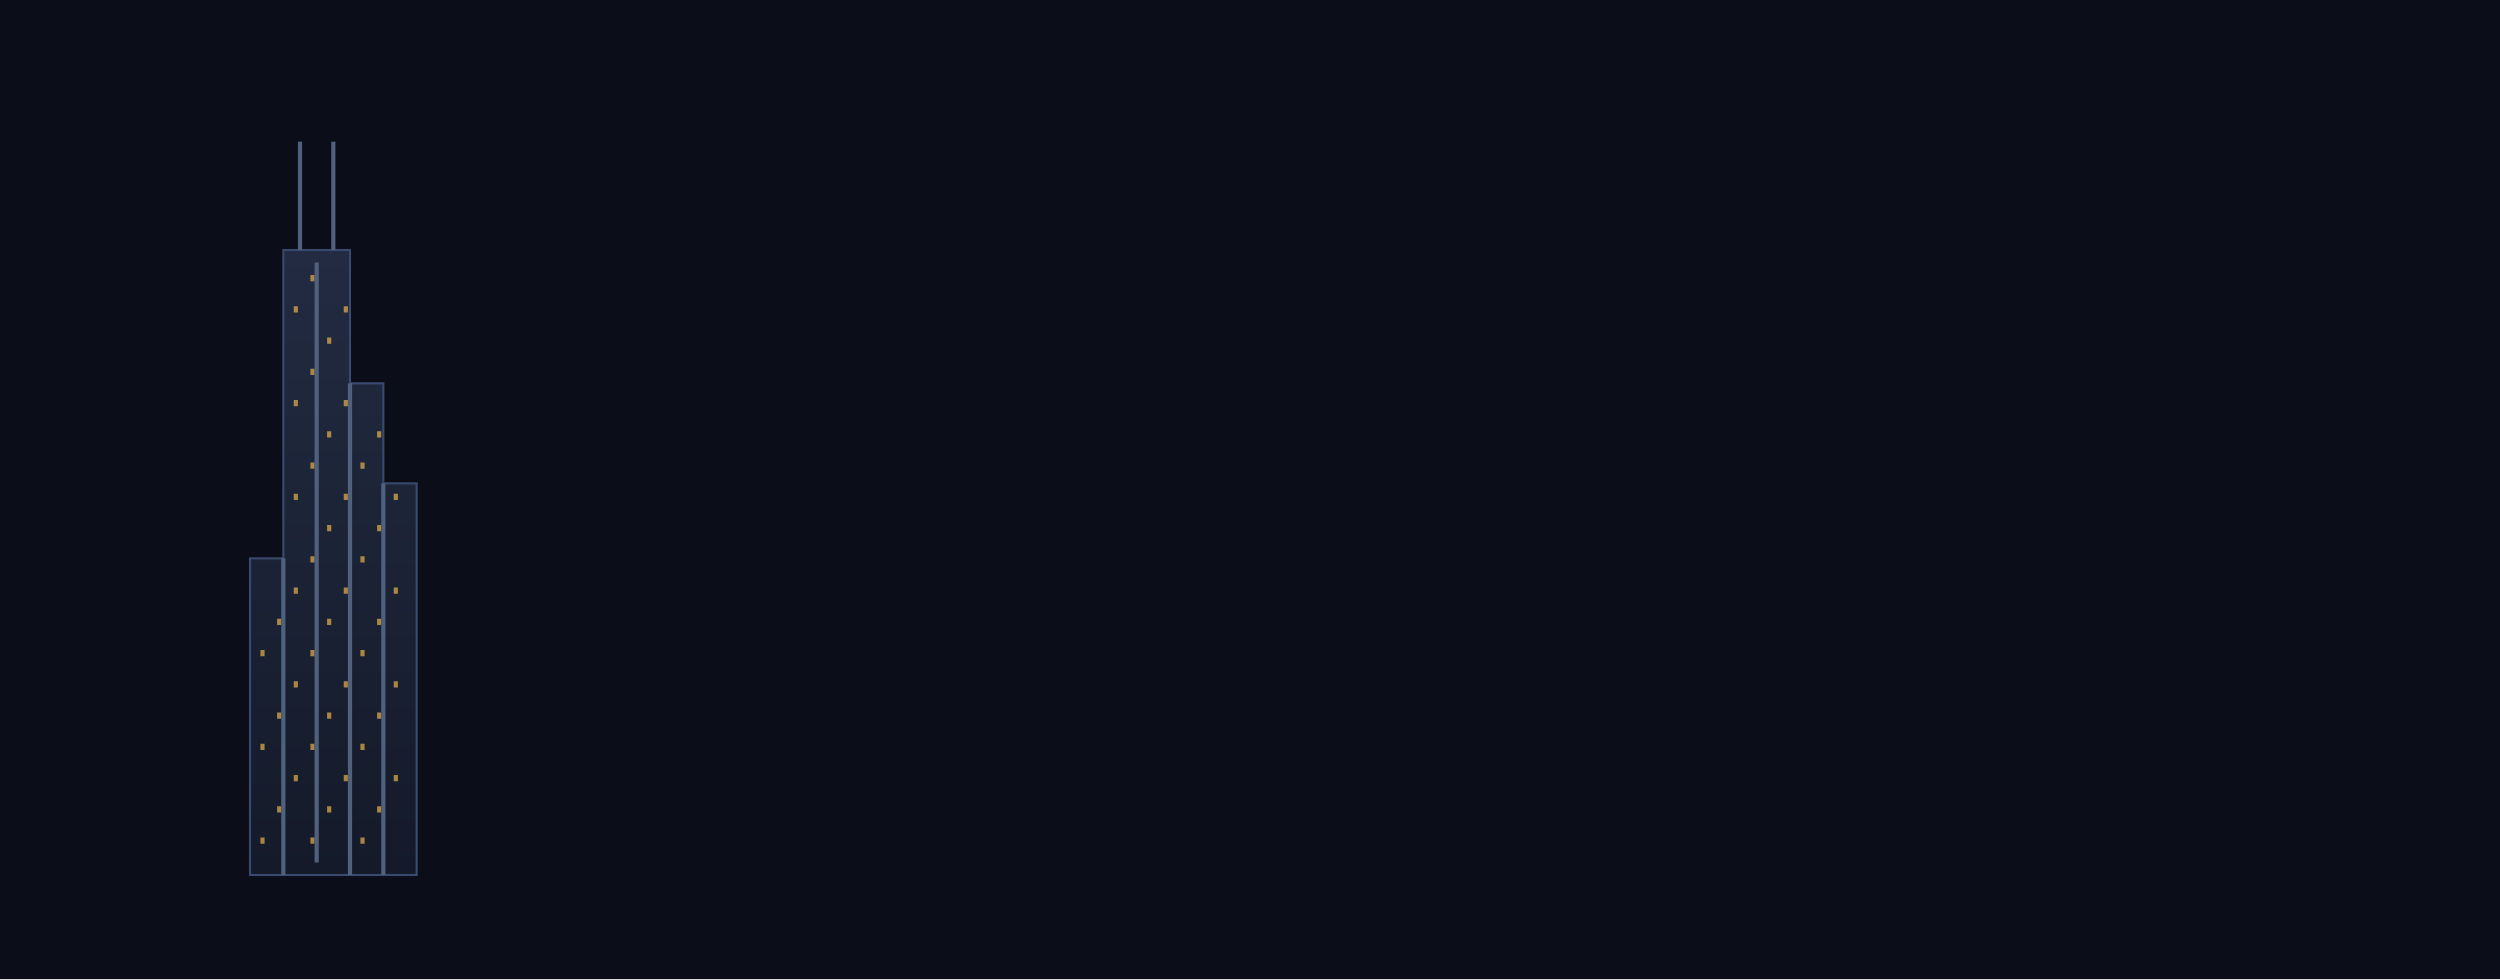
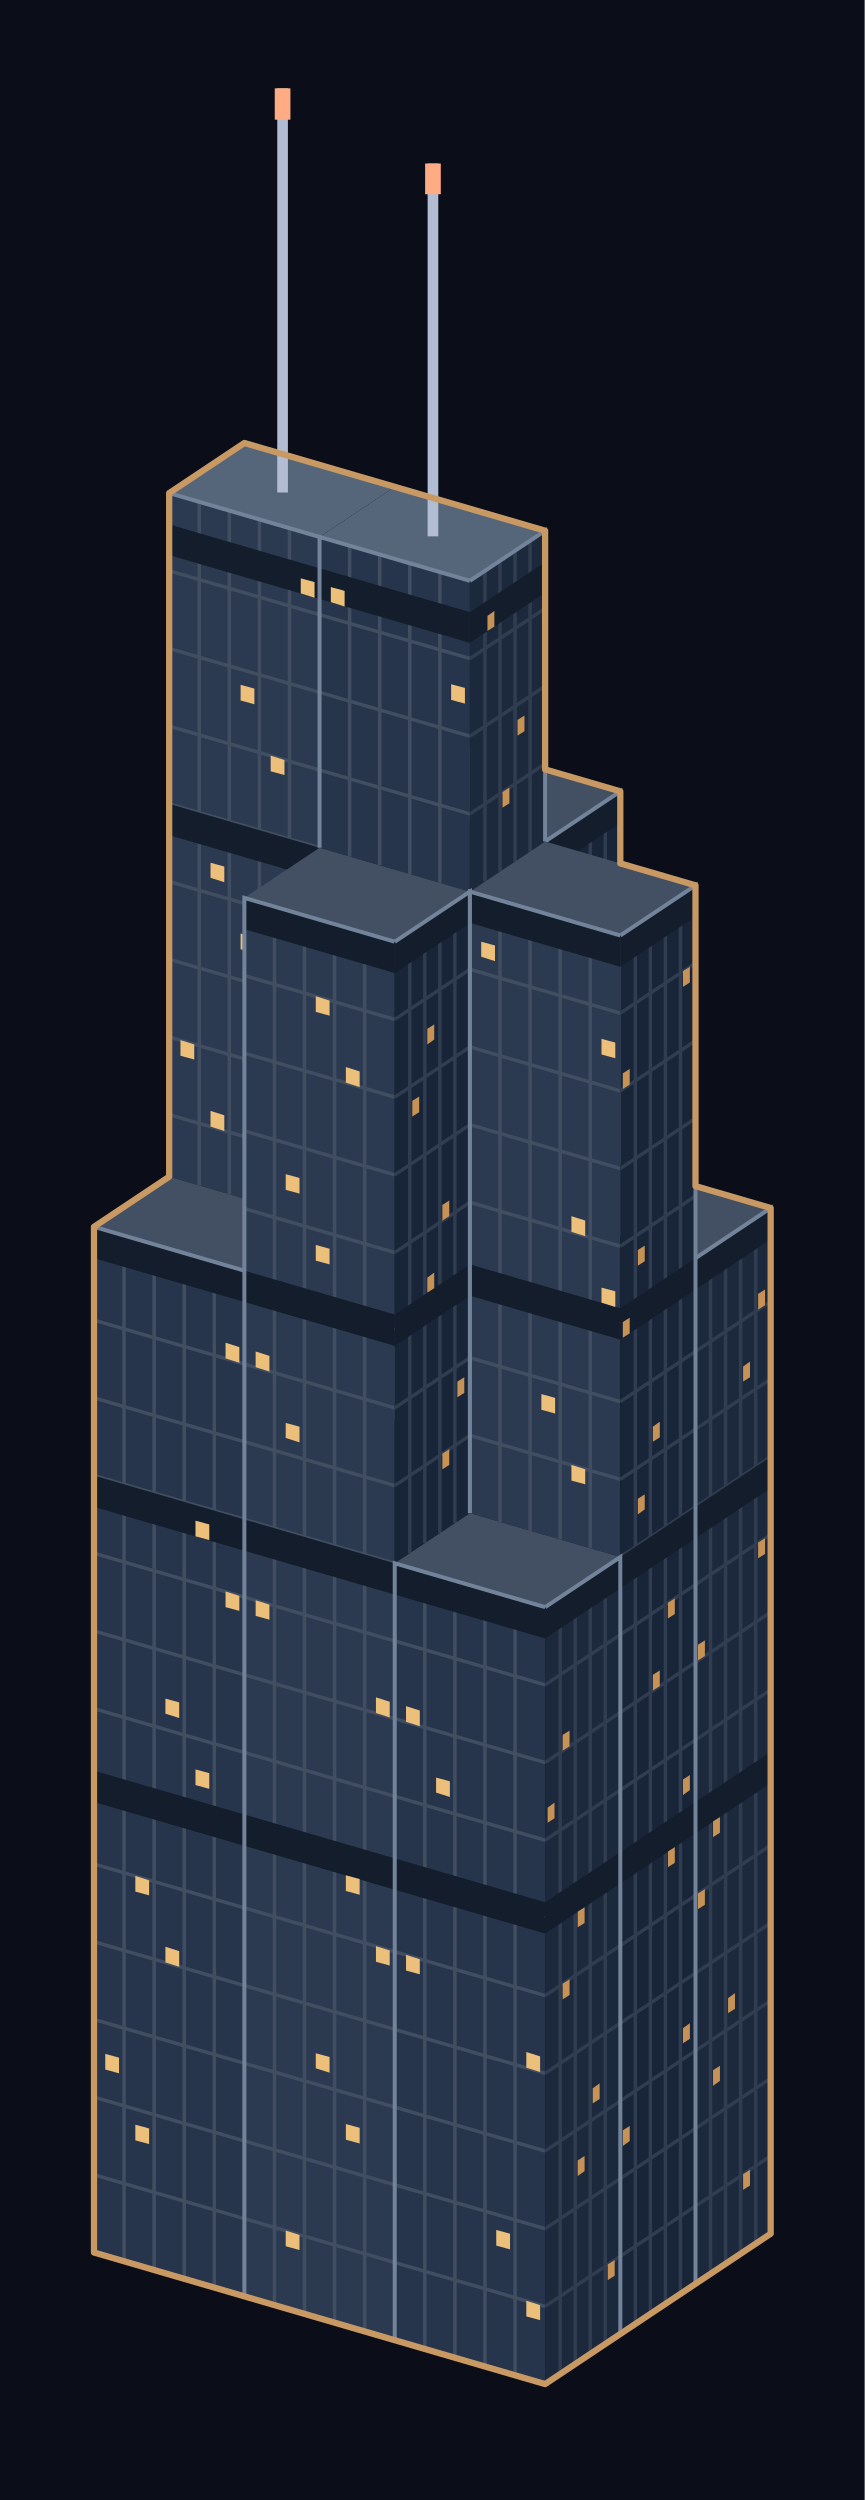
- <svg xmlns="http://www.w3.org/2000/svg" viewBox="0 0 1200 470" width="1200" height="470">
-   <defs>
-     <linearGradient id="towerGlass" x1="0" y1="0" x2="0" y2="1">
-       <stop offset="0" stop-color="#222b42" />
-       <stop offset="1" stop-color="#141a29" />
-     </linearGradient>
-     <clipPath id="landmark-windows">
-       <path d="M120 420 L120 268 L136 268 L136 120 L168 120 L168 184 L184 184 L184 232 L200 232 L200 420 Z" />
-     </clipPath>
-   </defs>
-   <rect width="1200" height="470" fill="#0b0e18" />
-   <g>
-     <path d="M120 420 L120 268 L136 268 L136 120 L168 120 L168 184 L184 184 L184 232 L200 232 L200 420 Z" fill="url(#towerGlass)" stroke="#3a4a6e" stroke-width="1" />
-     <g clip-path="url(#landmark-windows)" fill="#e8b04b" opacity=".7">
-       <rect x="149" y="132" width="2" height="3" />
-       <rect x="141" y="147" width="2" height="3" />
-       <rect x="165" y="147" width="2" height="3" />
-       <rect x="157" y="162" width="2" height="3" />
-       <rect x="149" y="177" width="2" height="3" />
-       <rect x="141" y="192" width="2" height="3" />
-       <rect x="165" y="192" width="2" height="3" />
-       <rect x="157" y="207" width="2" height="3" />
-       <rect x="181" y="207" width="2" height="3" />
-       <rect x="149" y="222" width="2" height="3" />
-       <rect x="173" y="222" width="2" height="3" />
-       <rect x="141" y="237" width="2" height="3" />
-       <rect x="165" y="237" width="2" height="3" />
-       <rect x="189" y="237" width="2" height="3" />
-       <rect x="157" y="252" width="2" height="3" />
-       <rect x="181" y="252" width="2" height="3" />
-       <rect x="149" y="267" width="2" height="3" />
-       <rect x="173" y="267" width="2" height="3" />
-       <rect x="141" y="282" width="2" height="3" />
-       <rect x="165" y="282" width="2" height="3" />
-       <rect x="189" y="282" width="2" height="3" />
-       <rect x="133" y="297" width="2" height="3" />
-       <rect x="157" y="297" width="2" height="3" />
-       <rect x="181" y="297" width="2" height="3" />
-       <rect x="125" y="312" width="2" height="3" />
-       <rect x="149" y="312" width="2" height="3" />
-       <rect x="173" y="312" width="2" height="3" />
-       <rect x="141" y="327" width="2" height="3" />
-       <rect x="165" y="327" width="2" height="3" />
-       <rect x="189" y="327" width="2" height="3" />
-       <rect x="133" y="342" width="2" height="3" />
-       <rect x="157" y="342" width="2" height="3" />
-       <rect x="181" y="342" width="2" height="3" />
-       <rect x="125" y="357" width="2" height="3" />
-       <rect x="149" y="357" width="2" height="3" />
-       <rect x="173" y="357" width="2" height="3" />
-       <rect x="141" y="372" width="2" height="3" />
-       <rect x="165" y="372" width="2" height="3" />
-       <rect x="189" y="372" width="2" height="3" />
-       <rect x="133" y="387" width="2" height="3" />
-       <rect x="157" y="387" width="2" height="3" />
-       <rect x="181" y="387" width="2" height="3" />
-       <rect x="125" y="402" width="2" height="3" />
-       <rect x="149" y="402" width="2" height="3" />
-       <rect x="173" y="402" width="2" height="3" />
-     </g>
-     <path d="M144 120 L144 68 M160 120 L160 68 M136 268 L136 420 M152 126 L152 414 M168 184 L168 420 M184 232 L184 420" stroke="#50617e" stroke-width="2" fill="none" />
-   </g>
+ <svg xmlns="http://www.w3.org/2000/svg" viewBox="92 39 138 399" width="276" height="798">
+   <rect x="92" y="39" width="138" height="399" fill="#0b0e18" />
+   <path d="M143 250.5L167 257.5L155 265.5L131 258.5Z" fill="#434f62" />
+   <path d="M131 109.7L155 116.7L143 124.7L119 117.7Z" fill="#56667a" />
+   <path d="M119 117.7L143 124.7L143 233.8L119 226.8Z" fill="#2b3a50" />
+   <path d="M123.8 228.2L123.8 119.1M128.6 229.6L128.6 120.5M133.4 231L133.4 121.9M138.2 232.4L138.2 123.3M119 216.9L143 223.9M119 204.5L143 211.5M119 192.1L143 199.1M119 179.7L143 186.7M119 167.3L143 174.3M119 154.9L143 161.9M119 142.5L143 149.5M119 130.1L143 137.1" fill="none" stroke="#414e62" stroke-width="0.55" />
+   <path d="M119 167.3L143 174.3L143 179.3L119 172.3ZM119 122.7L143 129.7L143 134.6L119 127.6Z" fill="#131d2b" />
+   <path d="M125.6 216.3L127.8 217L127.8 219.5L125.6 218.8ZM120.8 205L123 205.7L123 208.1L120.8 207.5ZM130.4 188L132.6 188.6L132.6 191.1L130.4 190.5ZM125.6 176.7L127.8 177.3L127.8 179.8L125.6 179.1ZM135.2 159.6L137.4 160.3L137.4 162.7L135.2 162.1ZM130.4 148.3L132.6 148.9L132.6 151.4L130.4 150.8ZM140 131.3L142.2 131.9L142.2 134.4L140 133.7Z" fill="#ecbf7a" />
+   <path d="M119 226.8L119 117.7L143 124.7" fill="none" stroke="#73839a" stroke-width="0.64" />
+   <path d="M167 158.3L191 165.3L179 173.3L155 166.3Z" fill="#434f62" />
+   <path d="M191 165.3L179 173.3L179 232.8L191 224.8Z" fill="#182438" />
+   <path d="M188.6 226.4L188.6 166.9M186.2 228L186.2 168.5M183.8 229.6L183.8 170.1M181.4 231.2L181.4 171.7M191 214.9L179 222.9M191 202.5L179 210.5M191 190.1L179 198.1M191 177.7L179 185.7" fill="none" stroke="#303c50" stroke-width="0.55" />
+   <path d="M191 165.3L179 173.3L179 178.3L191 170.3Z" fill="#131d2b" />
+   <path d="M185.3 216.2L184.2 216.9L184.2 219.4L185.3 218.7ZM180.5 199.6L179.4 200.3L179.4 202.8L180.5 202.1ZM182.9 188.1L181.8 188.8L181.8 191.3L182.9 190.5Z" fill="#c79256" />
+   <path d="M191 224.8L191 165.3L179 173.3" fill="none" stroke="#73839a" stroke-width="0.64" />
+   <path d="M119 226.8L143 233.8L131 241.8L107 234.8Z" fill="#434f62" />
+   <path d="M107 234.8L131 241.8L131 405.5L107 398.5Z" fill="#26354b" />
+   <path d="M111.8 399.9L111.8 236.2M116.6 401.3L116.6 237.6M121.4 402.7L121.4 239M126.2 404.1L126.2 240.4M107 386.1L131 393.1M107 373.7L131 380.7M107 361.3L131 368.3M107 348.9L131 355.9M107 336.5L131 343.5M107 324.1L131 331.1M107 311.7L131 318.7M107 299.3L131 306.3M107 286.9L131 293.9M107 274.5L131 281.5M107 262.1L131 269.1M107 249.7L131 256.7M107 237.3L131 244.3" fill="none" stroke="#414e62" stroke-width="0.55" />
+   <path d="M107 321.6L131 328.6L131 333.6L107 326.6ZM107 274.5L131 281.5L131 286.5L107 279.5ZM107 234.8L131 241.8L131 246.8L107 239.8Z" fill="#131d2b" />
+   <path d="M113.6 378.1L115.8 378.7L115.8 381.2L113.6 380.6ZM108.8 366.8L111 367.4L111 369.9L108.8 369.3ZM118.4 349.7L120.6 350.4L120.6 352.9L118.4 352.2ZM113.6 338.4L115.8 339.1L115.8 341.5L113.6 340.9ZM123.2 321.4L125.4 322L125.4 324.5L123.2 323.9ZM118.4 310.1L120.6 310.7L120.6 313.2L118.4 312.5ZM128 293L130.2 293.7L130.2 296.1L128 295.5ZM123.2 281.7L125.4 282.3L125.4 284.8L123.2 284.2ZM128 253.3L130.2 254L130.2 256.5L128 255.8Z" fill="#ecbf7a" />
+   <path d="M107 398.5L107 234.8L131 241.8" fill="none" stroke="#73839a" stroke-width="0.64" />
+   <path d="M155 116.7L179 123.7L167 131.7L143 124.7Z" fill="#56667a" />
+   <path d="M143 124.7L167 131.7L167 181.3L143 174.3Z" fill="#26354b" />
+   <path d="M147.8 175.7L147.8 126.1M152.6 177.1L152.6 127.5M157.4 178.5L157.4 128.9M162.2 179.9L162.2 130.3M143 161.9L167 168.9M143 149.5L167 156.5M143 137.1L167 144.1" fill="none" stroke="#414e62" stroke-width="0.55" />
+   <path d="M143 129.7L167 136.7L167 141.6L143 134.6Z" fill="#131d2b" />
+   <path d="M164 148.2L166.2 148.8L166.2 151.3L164 150.7ZM144.8 132.7L147 133.3L147 135.8L144.8 135.1Z" fill="#ecbf7a" />
+   <path d="M143 174.3L143 124.7L167 131.7" fill="none" stroke="#73839a" stroke-width="0.64" />
+   <path d="M179 123.7L167 131.7L167 181.3L179 173.3Z" fill="#1c293c" />
+   <path d="M176.6 174.9L176.6 125.3M174.2 176.5L174.2 126.9M171.8 178.1L171.8 128.5M169.4 179.7L169.4 130.1M179 160.9L167 168.9M179 148.5L167 156.5M179 136.1L167 144.1" fill="none" stroke="#303c50" stroke-width="0.55" />
+   <path d="M179 128.7L167 136.7L167 141.6L179 133.6Z" fill="#131d2b" />
+   <path d="M173.3 164.7L172.2 165.4L172.2 167.9L173.3 167.2ZM175.7 153.2L174.6 153.9L174.6 156.4L175.7 155.7ZM170.9 136.5L169.8 137.3L169.8 139.7L170.9 139Z" fill="#c79256" />
+   <path d="M179 173.3L179 123.7L167 131.7" fill="none" stroke="#73839a" stroke-width="0.64" />
+   <path d="M191 224.8L215 231.8L203 239.8L179 232.8Z" fill="#434f62" />
+   <path d="M215 231.8L203 239.8L203 403.5L215 395.5Z" fill="#1c293c" />
+   <path d="M212.6 397.1L212.6 233.4M210.2 398.7L210.2 235M207.8 400.3L207.8 236.6M205.4 401.9L205.4 238.2M215 383.1L203 391.1M215 370.7L203 378.7M215 358.3L203 366.3M215 345.9L203 353.9M215 333.5L203 341.5M215 321.1L203 329.1M215 308.7L203 316.7M215 296.3L203 304.3M215 283.9L203 291.9M215 271.5L203 279.5M215 259.1L203 267.1M215 246.7L203 254.7M215 234.3L203 242.3" fill="none" stroke="#303c50" stroke-width="0.55" />
+   <path d="M215 318.6L203 326.6L203 331.6L215 323.6ZM215 271.5L203 279.5L203 284.5L215 276.5ZM215 231.8L203 239.8L203 244.8L215 236.8Z" fill="#131d2b" />
+   <path d="M211.7 385.3L210.6 386L210.6 388.5L211.7 387.8ZM206.9 368.7L205.8 369.4L205.8 371.9L206.9 371.1ZM209.3 357.1L208.2 357.9L208.2 360.3L209.3 359.6ZM204.5 340.5L203.4 341.2L203.4 343.7L204.5 343ZM206.9 329L205.8 329.7L205.8 332.2L206.9 331.5ZM204.5 300.8L203.4 301.5L203.4 304L204.5 303.3ZM214.1 284.5L213 285.2L213 287.7L214.1 287ZM211.7 256.3L210.6 257.1L210.6 259.5L211.7 258.8ZM214.1 244.8L213 245.5L213 248L214.1 247.3Z" fill="#c79256" />
+   <path d="M215 395.5L215 231.8L203 239.8" fill="none" stroke="#73839a" stroke-width="0.64" />
+   <path d="M143 174.3L167 181.3L155 189.3L131 182.3Z" fill="#434f62" />
+   <path d="M131 182.3L155 189.3L155 412.5L131 405.5Z" fill="#2b3a50" />
+   <path d="M135.8 406.9L135.8 183.7M140.6 408.3L140.6 185.1M145.4 409.7L145.4 186.5M150.2 411.1L150.2 187.9M131 393.1L155 400.1M131 380.7L155 387.7M131 368.3L155 375.3M131 355.9L155 362.9M131 343.5L155 350.5M131 331.1L155 338.1M131 318.7L155 325.7M131 306.3L155 313.3M131 293.9L155 300.9M131 281.5L155 288.5M131 269.1L155 276.1M131 256.7L155 263.7M131 244.3L155 251.3M131 231.9L155 238.9M131 219.5L155 226.5M131 207.1L155 214.1M131 194.7L155 201.7" fill="none" stroke="#414e62" stroke-width="0.55" />
+   <path d="M131 328.6L155 335.6L155 340.6L131 333.6ZM131 281.5L155 288.5L155 293.5L131 286.5ZM131 241.8L155 248.8L155 253.8L131 246.8ZM131 182.3L155 189.3L155 194.3L131 187.3Z" fill="#131d2b" />
+   <path d="M137.6 395L139.8 395.7L139.8 398.1L137.6 397.5ZM147.2 378L149.4 378.6L149.4 381.1L147.2 380.5ZM142.4 366.7L144.6 367.3L144.6 369.8L142.4 369.1ZM152 349.6L154.2 350.3L154.2 352.7L152 352.1ZM147.2 338.3L149.4 338.9L149.4 341.4L147.2 340.8ZM152 309.9L154.2 310.6L154.2 313.1L152 312.4ZM132.8 294.4L135 295.1L135 297.5L132.8 296.9ZM137.6 266.1L139.8 266.7L139.8 269.2L137.6 268.5ZM132.8 254.7L135 255.4L135 257.9L132.8 257.2ZM142.4 237.7L144.6 238.3L144.6 240.8L142.4 240.2ZM137.6 226.4L139.8 227L139.8 229.5L137.6 228.9ZM147.2 209.3L149.4 210L149.4 212.5L147.2 211.8ZM142.4 198L144.6 198.7L144.6 201.1L142.4 200.5Z" fill="#ecbf7a" />
+   <path d="M131 405.5L131 182.3L155 189.3" fill="none" stroke="#73839a" stroke-width="0.64" />
+   <path d="M167 181.3L155 189.3L155 288.5L167 280.5Z" fill="#182438" />
+   <path d="M164.6 282.1L164.6 182.9M162.2 283.7L162.2 184.5M159.8 285.3L159.8 186.1M157.4 286.9L157.4 187.7M167 268.1L155 276.1M167 255.7L155 263.7M167 243.3L155 251.3M167 230.9L155 238.9M167 218.5L155 226.5M167 206.1L155 214.1M167 193.7L155 201.7" fill="none" stroke="#303c50" stroke-width="0.55" />
+   <path d="M167 240.8L155 248.8L155 253.8L167 245.8ZM167 181.3L155 189.3L155 194.3L167 186.3Z" fill="#131d2b" />
+   <path d="M163.7 270.3L162.6 271L162.6 273.5L163.7 272.8ZM166.1 258.8L165 259.5L165 262L166.1 261.3ZM161.3 242.1L160.2 242.9L160.2 245.3L161.3 244.6ZM163.7 230.6L162.6 231.3L162.6 233.8L163.7 233.1ZM158.9 214L157.8 214.7L157.8 217.2L158.9 216.5ZM161.3 202.5L160.2 203.2L160.2 205.7L161.3 204.9Z" fill="#c79256" />
+   <path d="M167 280.5L167 181.3L155 189.3" fill="none" stroke="#73839a" stroke-width="0.64" />
+   <path d="M179 173.3L203 180.3L191 188.3L167 181.3Z" fill="#434f62" />
+   <path d="M167 181.3L191 188.3L191 287.5L167 280.5Z" fill="#2b3a50" />
+   <path d="M171.8 281.9L171.8 182.7M176.6 283.3L176.6 184.1M181.4 284.7L181.4 185.5M186.2 286.1L186.2 186.9M167 268.1L191 275.1M167 255.7L191 262.7M167 243.3L191 250.3M167 230.9L191 237.9M167 218.5L191 225.5M167 206.1L191 213.1M167 193.7L191 200.7" fill="none" stroke="#414e62" stroke-width="0.55" />
+   <path d="M167 240.8L191 247.8L191 252.8L167 245.8ZM167 181.3L191 188.3L191 193.3L167 186.3Z" fill="#131d2b" />
+   <path d="M183.2 272.8L185.4 273.5L185.4 275.9L183.2 275.3ZM178.4 261.5L180.6 262.1L180.6 264.6L178.4 264ZM188 244.5L190.2 245.1L190.2 247.6L188 246.9ZM183.2 233.1L185.4 233.8L185.4 236.3L183.2 235.6ZM188 204.8L190.2 205.4L190.2 207.9L188 207.3ZM168.8 189.3L171 189.9L171 192.4L168.8 191.7Z" fill="#ecbf7a" />
+   <path d="M167 280.5L167 181.3L191 188.3" fill="none" stroke="#73839a" stroke-width="0.64" />
+   <path d="M203 180.3L191 188.3L191 411.5L203 403.5Z" fill="#182438" />
+   <path d="M200.6 405.1L200.6 181.9M198.2 406.7L198.2 183.5M195.8 408.3L195.8 185.1M193.4 409.9L193.4 186.7M203 391.1L191 399.1M203 378.7L191 386.7M203 366.3L191 374.3M203 353.9L191 361.9M203 341.5L191 349.5M203 329.1L191 337.1M203 316.7L191 324.7M203 304.3L191 312.3M203 291.9L191 299.9M203 279.5L191 287.5M203 267.1L191 275.1M203 254.7L191 262.7M203 242.3L191 250.3M203 229.9L191 237.9M203 217.5L191 225.5M203 205.1L191 213.1M203 192.7L191 200.7" fill="none" stroke="#303c50" stroke-width="0.55" />
+   <path d="M203 326.6L191 334.6L191 339.6L203 331.6ZM203 279.5L191 287.5L191 292.5L203 284.5ZM203 239.8L191 247.8L191 252.8L203 244.8ZM203 180.3L191 188.3L191 193.3L203 185.3Z" fill="#131d2b" />
+   <path d="M192.5 378.3L191.4 379L191.4 381.5L192.5 380.7ZM202.1 361.9L201 362.7L201 365.1L202.1 364.4ZM199.7 333.8L198.6 334.5L198.6 337L199.7 336.3ZM202.1 322.3L201 323L201 325.5L202.1 324.7ZM197.3 305.6L196.2 306.3L196.2 308.8L197.3 308.1ZM199.7 294.1L198.6 294.8L198.6 297.3L199.7 296.6ZM194.9 277.5L193.8 278.2L193.8 280.7L194.9 279.9ZM197.3 265.9L196.2 266.7L196.2 269.1L197.3 268.4ZM192.5 249.3L191.4 250L191.4 252.5L192.5 251.8ZM194.9 237.8L193.8 238.5L193.8 241L194.9 240.3ZM192.5 209.6L191.4 210.3L191.4 212.8L192.5 212.1ZM202.1 193.3L201 194L201 196.5L202.1 195.8Z" fill="#c79256" />
+   <path d="M203 403.5L203 180.3L191 188.3" fill="none" stroke="#73839a" stroke-width="0.64" />
+   <path d="M167 280.5L191 287.5L179 295.5L155 288.5Z" fill="#434f62" />
+   <path d="M155 288.5L179 295.5L179 419.5L155 412.5Z" fill="#26354b" />
+   <path d="M159.8 413.9L159.8 289.9M164.6 415.3L164.6 291.3M169.4 416.7L169.4 292.7M174.2 418.1L174.2 294.1M155 400.1L179 407.1M155 387.7L179 394.7M155 375.3L179 382.3M155 362.9L179 369.9M155 350.5L179 357.5M155 338.1L179 345.1M155 325.7L179 332.7M155 313.3L179 320.3M155 300.9L179 307.9" fill="none" stroke="#414e62" stroke-width="0.55" />
+   <path d="M155 335.6L179 342.6L179 347.6L155 340.6ZM155 288.5L179 295.5L179 300.5L155 293.5Z" fill="#131d2b" />
+   <path d="M176 406.2L178.2 406.9L178.2 409.3L176 408.7ZM171.2 394.9L173.4 395.5L173.4 398L171.2 397.4ZM176 366.5L178.2 367.2L178.2 369.7L176 369ZM156.8 351L159 351.7L159 354.1L156.8 353.5ZM161.6 322.7L163.8 323.3L163.8 325.8L161.6 325.1ZM156.8 311.3L159 312L159 314.5L156.8 313.8Z" fill="#ecbf7a" />
+   <path d="M155 412.5L155 288.5L179 295.5" fill="none" stroke="#73839a" stroke-width="0.64" />
+   <path d="M191 287.5L179 295.5L179 419.5L191 411.5Z" fill="#1c293c" />
+   <path d="M188.6 413.1L188.6 289.1M186.2 414.7L186.2 290.7M183.8 416.3L183.8 292.3M181.4 417.9L181.4 293.9M191 399.1L179 407.1M191 386.7L179 394.7M191 374.3L179 382.3M191 361.9L179 369.9M191 349.5L179 357.5M191 337.1L179 345.1M191 324.7L179 332.7M191 312.3L179 320.3M191 299.9L179 307.9" fill="none" stroke="#303c50" stroke-width="0.55" />
+   <path d="M191 334.6L179 342.6L179 347.6L191 339.6ZM191 287.5L179 295.5L179 300.5L191 292.5Z" fill="#131d2b" />
+   <path d="M190.1 399.7L189 400.4L189 402.9L190.1 402.2ZM185.3 383.1L184.2 383.8L184.2 386.3L185.3 385.5ZM187.7 371.5L186.6 372.3L186.6 374.7L187.7 374ZM182.9 354.9L181.8 355.6L181.8 358.1L182.9 357.4ZM185.3 343.4L184.2 344.1L184.2 346.6L185.3 345.9ZM180.5 326.7L179.4 327.5L179.4 329.9L180.5 329.2ZM182.9 315.2L181.8 315.9L181.8 318.4L182.9 317.7Z" fill="#c79256" />
+   <path d="M191 411.5L191 287.5L179 295.5" fill="none" stroke="#73839a" stroke-width="0.64" />
+   <path d="M137.1 117.6L137.1 53.1" fill="none" stroke="#b2bdd3" stroke-width="1.7" />
+   <path d="M137.1 53.1L137.1 58.1" fill="none" stroke="#ffac84" stroke-width="2.5" />
+   <path d="M161.1 124.6L161.1 65.1" fill="none" stroke="#b2bdd3" stroke-width="1.7" />
+   <path d="M161.1 65.1L161.1 70" fill="none" stroke="#ffac84" stroke-width="2.5" />
+   <path d="M107 234.8L119 226.8L119 117.7L131 109.7L179 123.7L179 161.8L191 165.3L191 176.8L203 180.3L203 228.3L215 231.8L215 395.5L179 419.5L107 398.5Z" fill="none" stroke="#c99963" stroke-linejoin="round" />
</svg>
